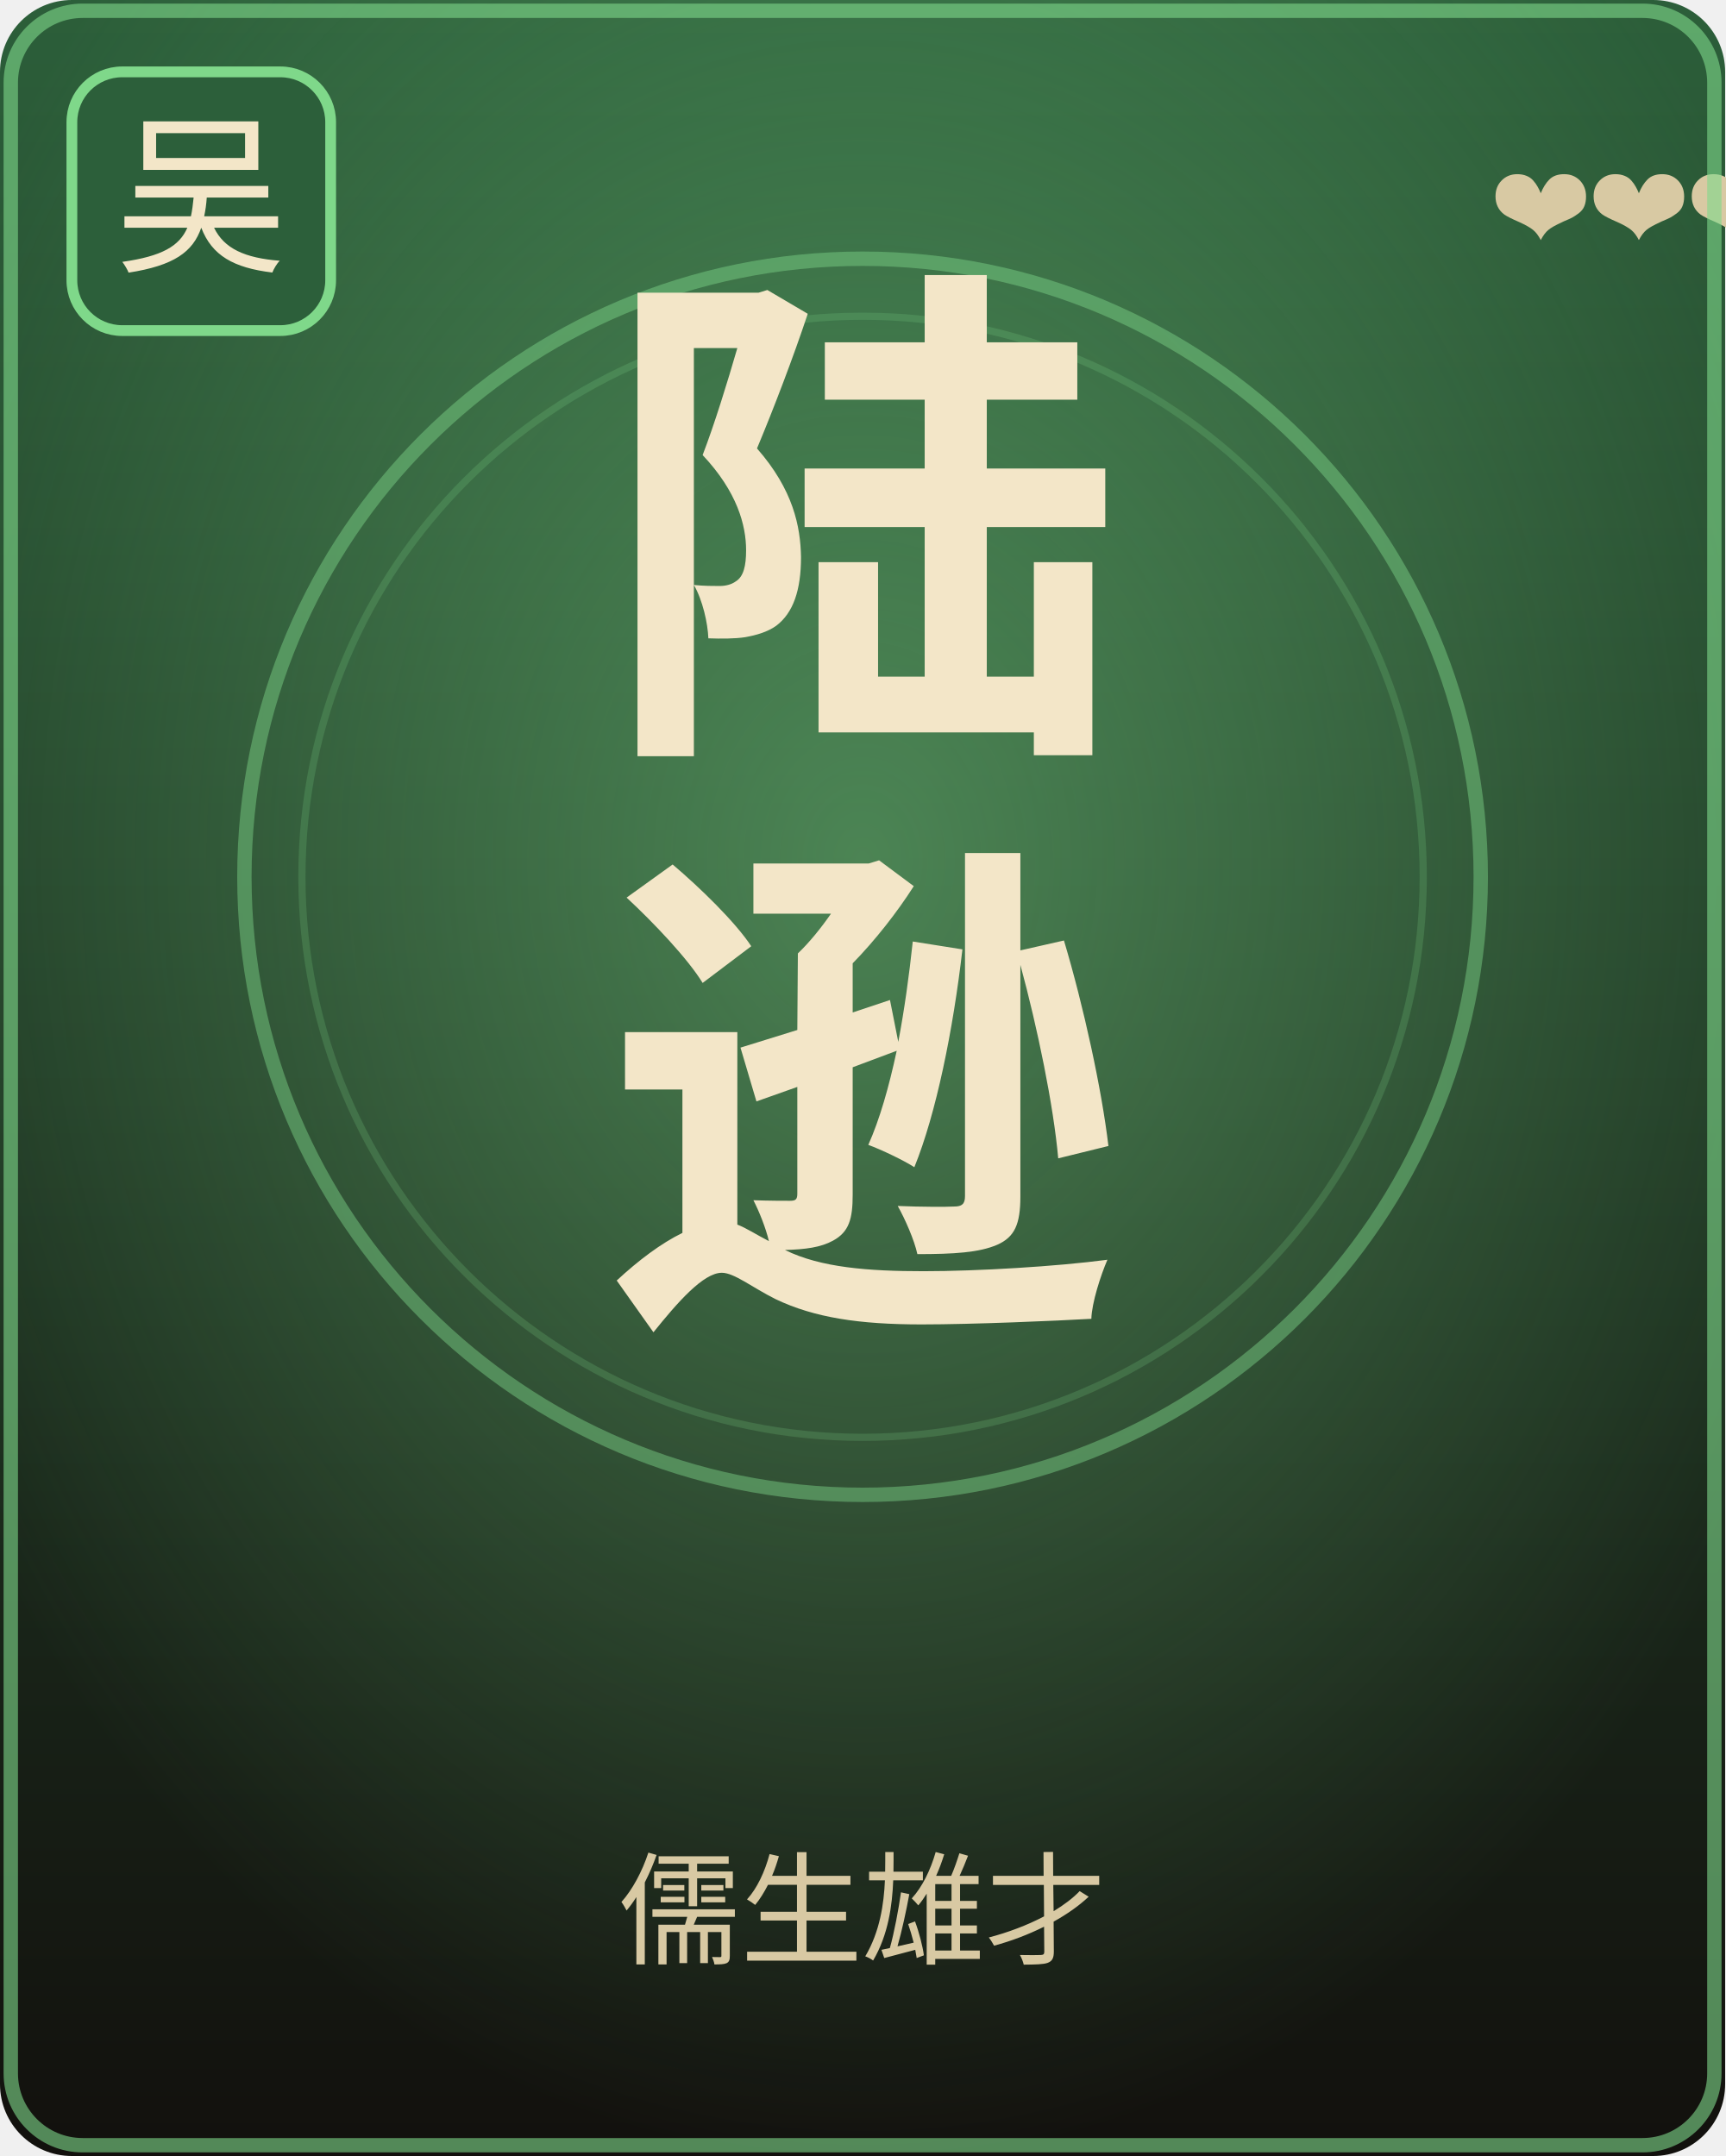
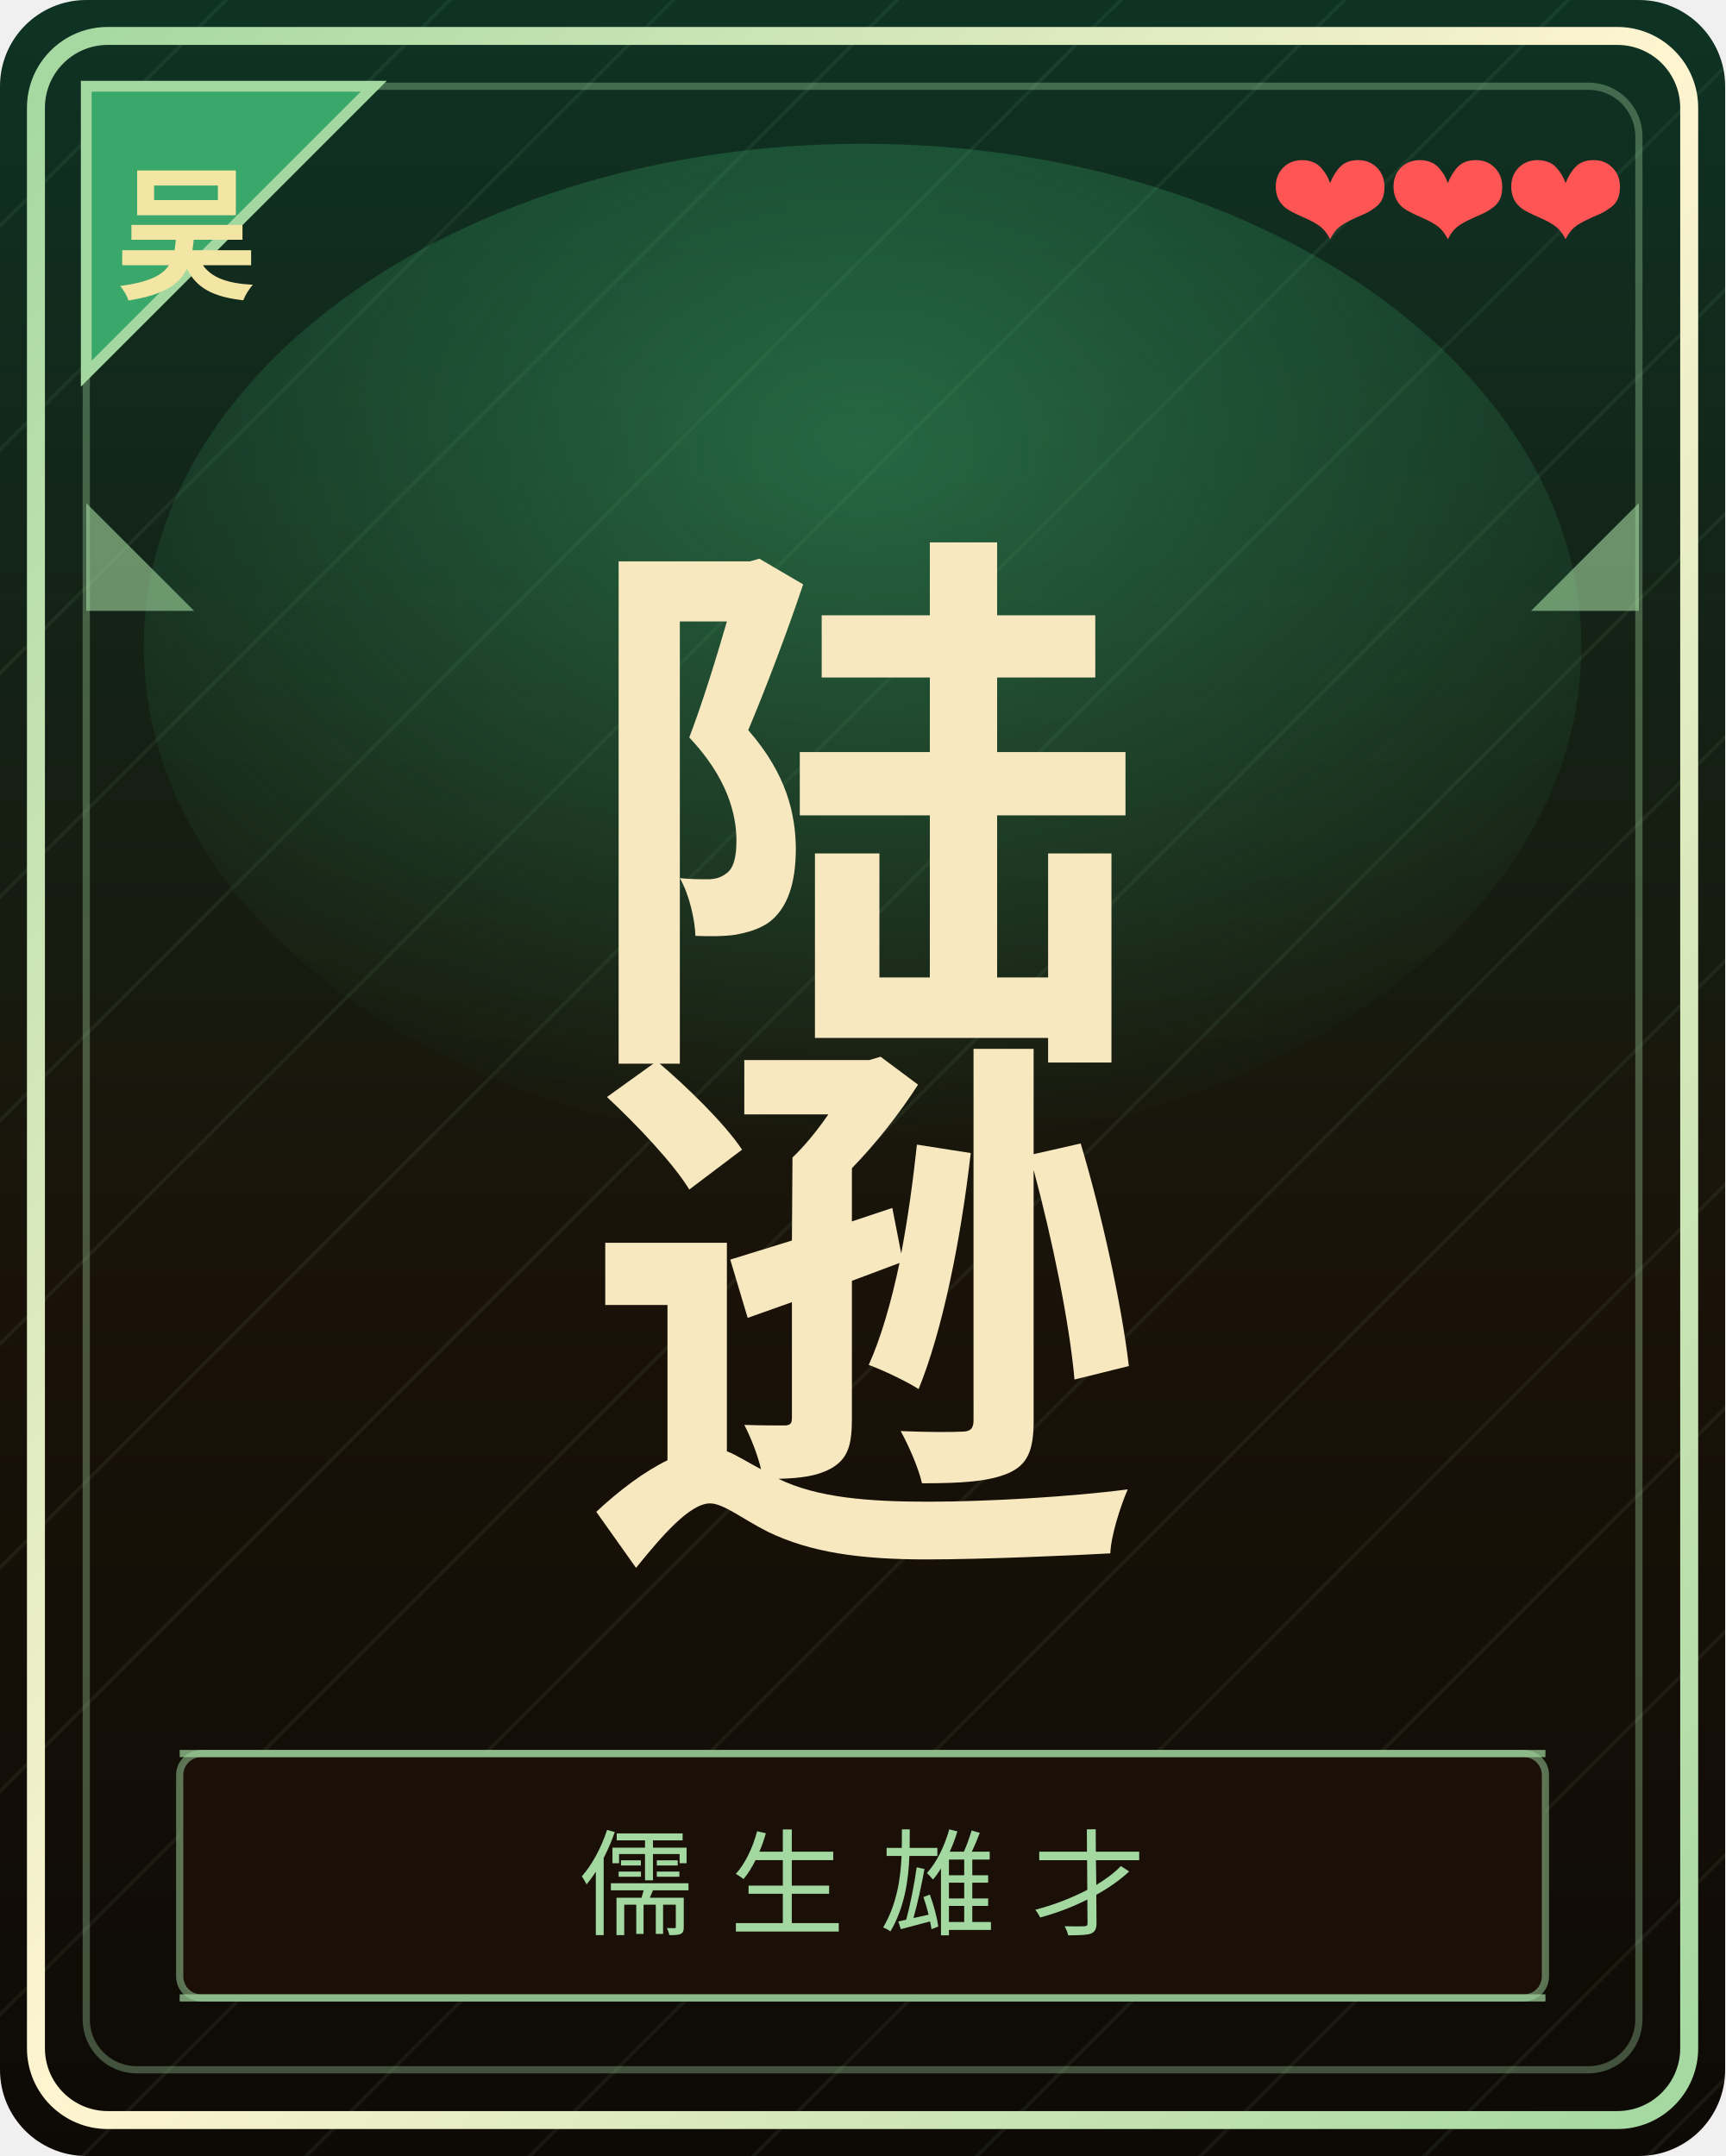
<svg xmlns="http://www.w3.org/2000/svg" width="240" height="300" viewBox="0 0 240 300">
  <defs>
    <linearGradient id="bg" x1="0" y1="0" x2="0" y2="1">
-       <stop offset="0" stop-color="#2c5f3a" />
-       <stop offset="1" stop-color="#12100d" />
+       <stop offset="0" stop-color="#0e3324" />
+       <stop offset="0.6" stop-color="#1a1208" />
+       <stop offset="1" stop-color="#0d0a06" />
    </linearGradient>
-     <radialGradient id="glow" cx="0.5" cy="0.4" r="0.6">
-       <stop offset="0" stop-color="#7fd88a" stop-opacity="0.45" />
-       <stop offset="1" stop-color="#7fd88a" stop-opacity="0" />
+     <linearGradient id="frame" x1="0" y1="0" x2="1" y2="1">
+       <stop offset="0" stop-color="#a3d8a0" />
+       <stop offset="0.5" stop-color="#fff5d0" />
+       <stop offset="1" stop-color="#a3d8a0" />
+     </linearGradient>
+     <radialGradient id="glow" cx="0.5" cy="0.3" r="0.7">
+       <stop offset="0" stop-color="#3aa86a" stop-opacity="0.5" />
+       <stop offset="1" stop-color="#3aa86a" stop-opacity="0" />
    </radialGradient>
-     <style>
-       .name { font-family: 'STKaiti','KaiTi','STSong',serif; fill: #f3e6c8; text-anchor: middle; font-weight: bold; }
-       .sub { font-family: 'STKaiti','KaiTi','STSong',serif; fill: #d8c9a3; text-anchor: middle; }
-     </style>
+     <pattern id="bgPattern" patternUnits="userSpaceOnUse" width="22" height="22" patternTransform="rotate(45)">
+       <line x1="0" y1="0" x2="0" y2="22" stroke="#a3d8a0" stroke-opacity="0.07" stroke-width="1" />
+     </pattern>
  </defs>
-   <rect width="240" height="300" rx="10" fill="url(#bg)" />
-   <rect width="240" height="300" rx="10" fill="url(#glow)" />
-   <circle cx="120" cy="122" r="86" fill="none" stroke="#7fd88a" stroke-opacity="0.45" stroke-width="2" />
-   <circle cx="120" cy="122" r="78" fill="none" stroke="#7fd88a" stroke-opacity="0.2" stroke-width="1" />
-   <rect x="10" y="10" width="36" height="36" rx="7" fill="#2c5f3a" stroke="#7fd88a" stroke-width="1.5" />
-   <text x="28" y="36" font-size="24" class="sub" fill="#fff" text-anchor="middle" style="fill:#f3e6c8">吴</text>
-   <text x="228" y="34" font-size="15" class="sub" text-anchor="end">❤❤❤</text>
-   <text x="120" y="99.04" class="name" font-size="72">陆</text>
-   <text x="120" y="179.04" class="name" font-size="72">逊</text>
-   <text x="120" y="272" font-size="17" class="sub">儒生雄才</text>
-   <rect x="1.5" y="1.5" width="237" height="297" rx="10" fill="none" stroke="#7fd88a" stroke-opacity="0.6" stroke-width="2" />
+   <rect width="240" height="300" rx="12" fill="url(#bg)" />
+   <rect width="240" height="300" rx="12" fill="url(#bgPattern)" />
+   <ellipse cx="120" cy="90" rx="100" ry="70" fill="url(#glow)" />
+   <rect x="5" y="5" width="230" height="290" rx="10" fill="none" stroke="url(#frame)" stroke-width="2.5" />
+   <rect x="12" y="12" width="216" height="276" rx="7" fill="none" stroke="#a3d8a0" stroke-opacity="0.35" stroke-width="1" />
+   <polygon points="12,12 52,12 12,52" fill="#3aa86a" stroke="#a3d8a0" stroke-width="1.5" />
+   <text x="26" y="40" font-size="20" text-anchor="middle" font-family="STKaiti,KaiTi,serif" font-weight="bold" fill="#f3e5a3">吴</text>
+   <text x="226" y="34" font-size="18" text-anchor="end" fill="#ff5555">❤❤❤</text>
+   <text x="120" y="141.3" text-anchor="middle" font-size="78" font-family="STKaiti,KaiTi,STSong,serif" font-weight="bold" fill="#f7e8c0" style="text-shadow:0 2px 8px rgba(0,0,0,.7);letter-spacing:3px">陆</text>
+   <text x="120" y="211.3" text-anchor="middle" font-size="78" font-family="STKaiti,KaiTi,STSong,serif" font-weight="bold" fill="#f7e8c0" style="text-shadow:0 2px 8px rgba(0,0,0,.7);letter-spacing:3px">逊</text>
+   <rect x="25" y="244" width="190" height="34" rx="3" fill="#1a1008" stroke="#a3d8a0" stroke-opacity="0.5" />
+   <line x1="25" y1="244" x2="215" y2="244" stroke="#a3d8a0" stroke-opacity="0.7" />
+   <line x1="25" y1="278" x2="215" y2="278" stroke="#a3d8a0" stroke-opacity="0.7" />
+   <text x="120" y="268" text-anchor="middle" font-size="16" font-family="STKaiti,KaiTi,STSong,serif" letter-spacing="5px" fill="#a3d8a0">儒生雄才</text>
+   <path d="M12 70 L12 85 L27 85 Z" fill="#a3d8a0" opacity="0.6" />
+   <path d="M228 70 L228 85 L213 85 Z" fill="#a3d8a0" opacity="0.6" />
</svg>
